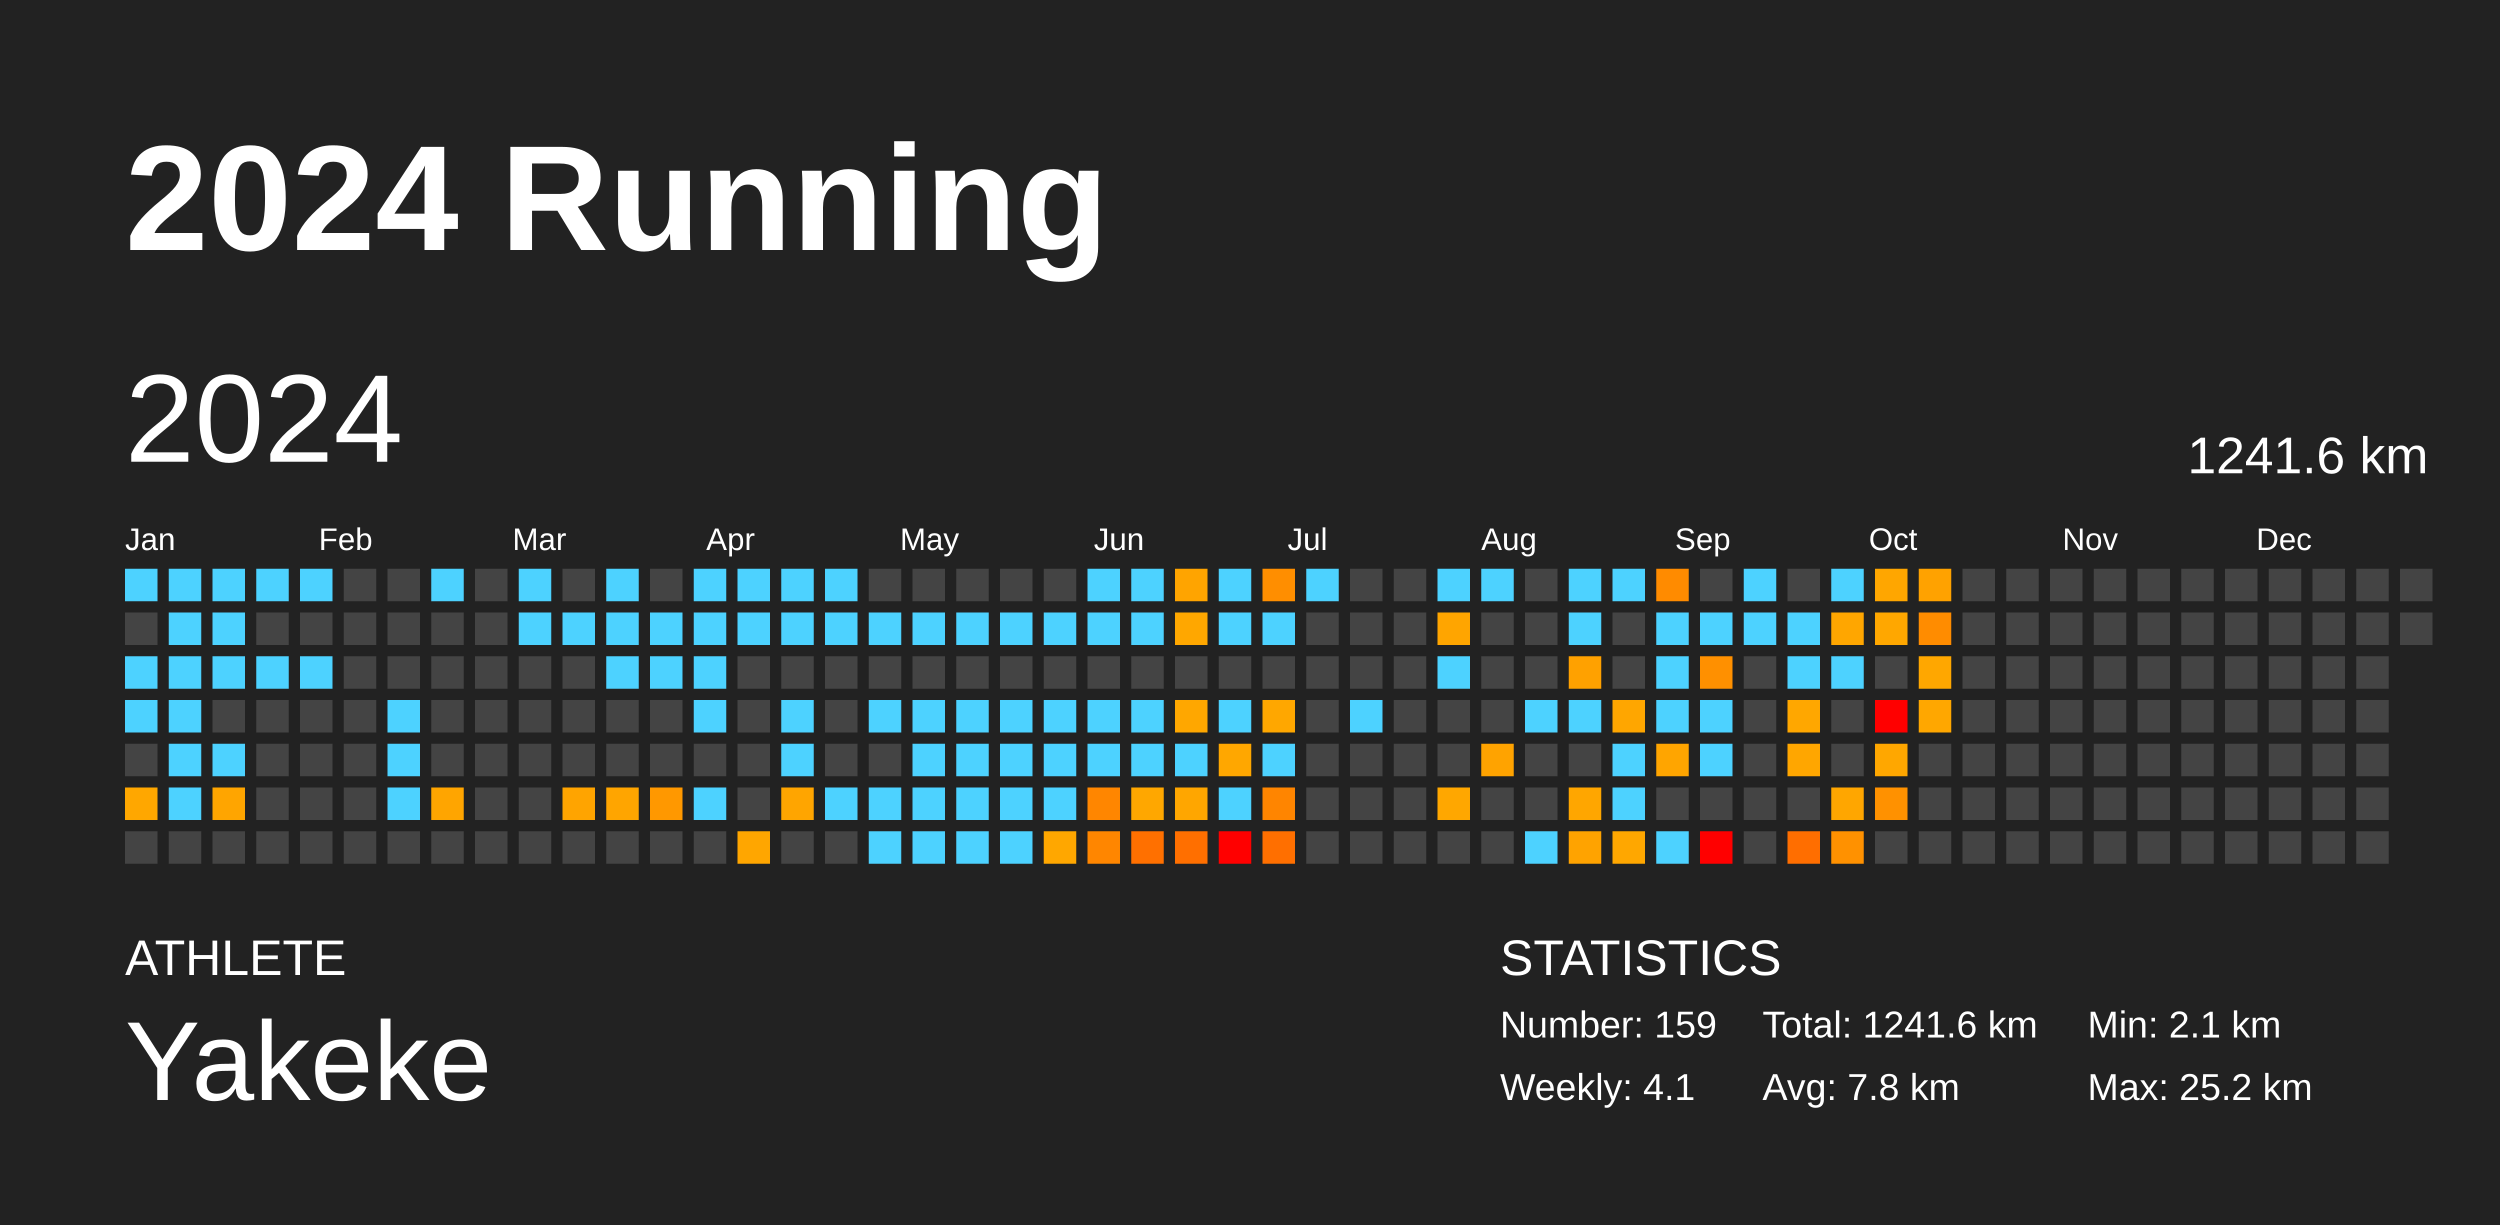
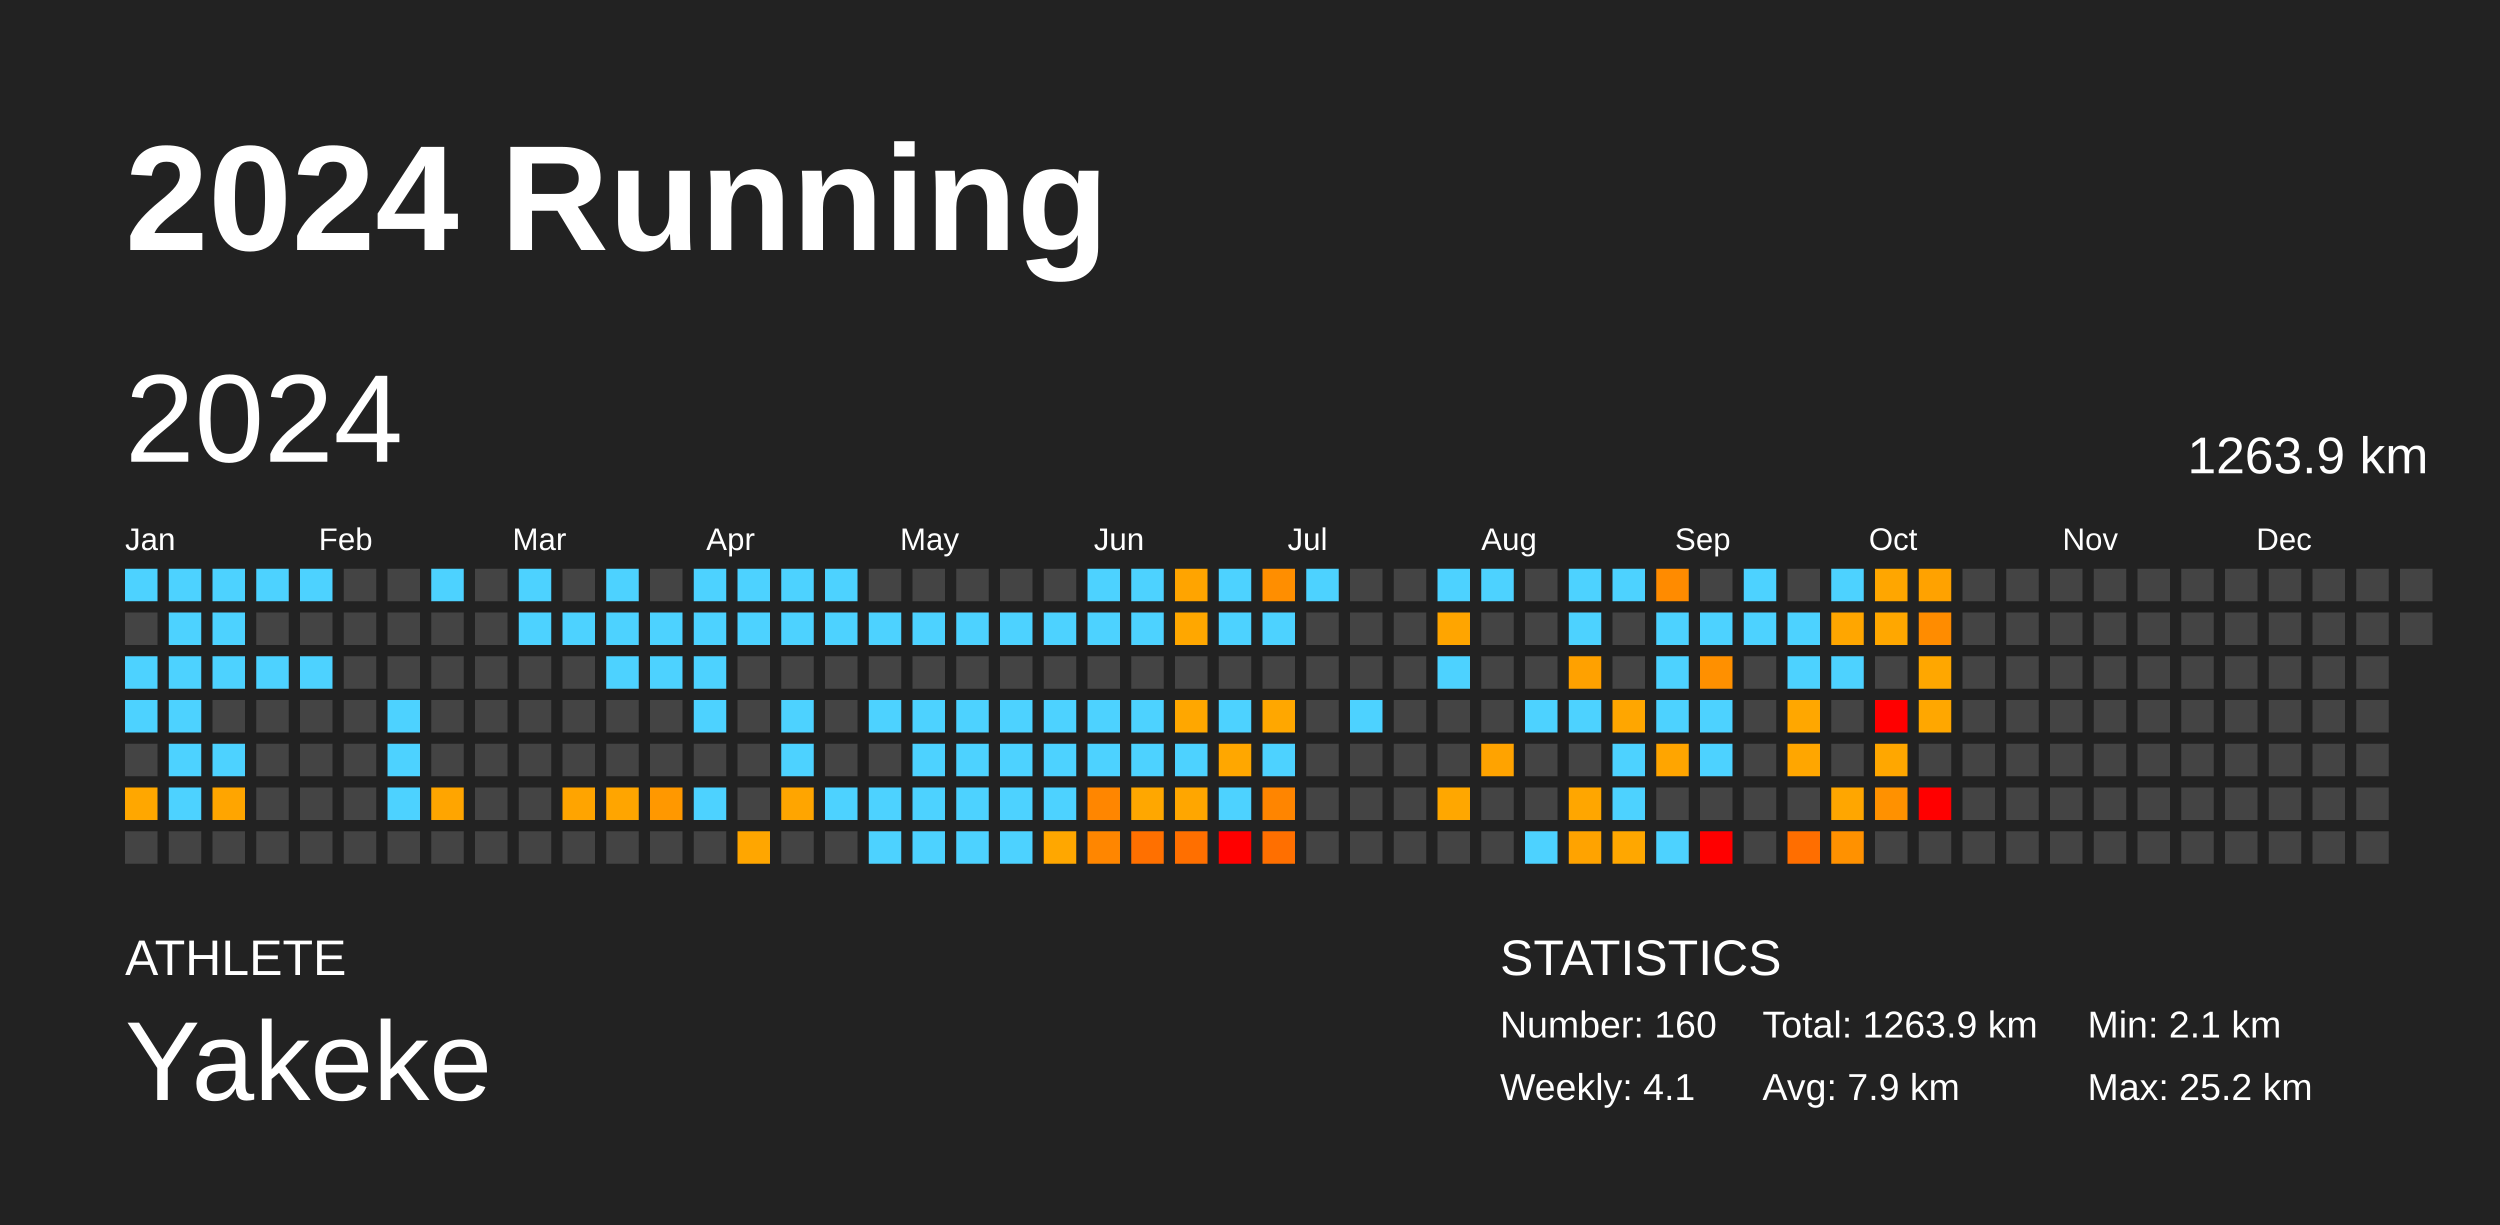
<svg xmlns="http://www.w3.org/2000/svg" baseProfile="full" height="98mm" version="1.1" viewBox="0,0,200,98" width="200mm">
  <defs />
  <rect fill="#222222" height="98" width="200" x="0" y="0" />
  <text fill="#FFFFFF" style="font-size:12px; font-family:Arial; font-weight:bold;" x="10" y="20">2024 Running</text>
  <text fill="#FFFFFF" style="font-size:4px; font-family:Arial" x="10" y="78">ATHLETE</text>
  <text fill="#FFFFFF" style="font-size:9px; font-family:Arial" x="10" y="88">Yakeke</text>
  <text fill="#FFFFFF" style="font-size:4px; font-family:Arial" x="120" y="78">STATISTICS</text>
-   <text fill="#FFFFFF" style="font-size:3px; font-family:Arial" x="120" y="83">Number: 159</text>
+   <text fill="#FFFFFF" style="font-size:3px; font-family:Arial" x="120" y="83">Number: 160</text>
  <text fill="#FFFFFF" style="font-size:3px; font-family:Arial" x="120" y="88">Weekly: 4.1</text>
-   <text fill="#FFFFFF" style="font-size:3px; font-family:Arial" x="141" y="83">Total: 1241.6 km</text>
-   <text fill="#FFFFFF" style="font-size:3px; font-family:Arial" x="141" y="88">Avg: 7.8 km</text>
+   <text fill="#FFFFFF" style="font-size:3px; font-family:Arial" x="141" y="83">Total: 1263.9 km</text>
+   <text fill="#FFFFFF" style="font-size:3px; font-family:Arial" x="141" y="88">Avg: 7.9 km</text>
  <text fill="#FFFFFF" style="font-size:3px; font-family:Arial" x="167" y="83">Min: 2.1 km</text>
  <text fill="#FFFFFF" style="font-size:3px; font-family:Arial" x="167" y="88">Max: 25.2 km</text>
  <text dominant-baseline="hanging" fill="#FFFFFF" style="font-size:10.0px; font-family:Arial;" x="10" y="30">2024</text>
-   <text dominant-baseline="hanging" fill="#FFFFFF" style="font-size:4.125px; font-family:Arial;" x="175" y="35">1241.6 km</text>
+   <text dominant-baseline="hanging" fill="#FFFFFF" style="font-size:4.125px; font-family:Arial;" x="175" y="35">1263.9 km</text>
  <text fill="#FFFFFF" style="font-size:2.5px; font-family:Arial" x="10.0" y="44">Jan</text>
  <text fill="#FFFFFF" style="font-size:2.5px; font-family:Arial" x="25.5" y="44">Feb</text>
  <text fill="#FFFFFF" style="font-size:2.5px; font-family:Arial" x="41.0" y="44">Mar</text>
  <text fill="#FFFFFF" style="font-size:2.5px; font-family:Arial" x="56.5" y="44">Apr</text>
  <text fill="#FFFFFF" style="font-size:2.5px; font-family:Arial" x="72.0" y="44">May</text>
  <text fill="#FFFFFF" style="font-size:2.5px; font-family:Arial" x="87.5" y="44">Jun</text>
  <text fill="#FFFFFF" style="font-size:2.5px; font-family:Arial" x="103.0" y="44">Jul</text>
  <text fill="#FFFFFF" style="font-size:2.5px; font-family:Arial" x="118.5" y="44">Aug</text>
  <text fill="#FFFFFF" style="font-size:2.5px; font-family:Arial" x="134.0" y="44">Sep</text>
  <text fill="#FFFFFF" style="font-size:2.5px; font-family:Arial" x="149.5" y="44">Oct</text>
  <text fill="#FFFFFF" style="font-size:2.5px; font-family:Arial" x="165.0" y="44">Nov</text>
  <text fill="#FFFFFF" style="font-size:2.5px; font-family:Arial" x="180.5" y="44">Dec</text>
  <rect fill="#4dd2ff" height="2.6" width="2.6" x="10.0" y="45.5" />
  <rect fill="#444444" height="2.6" width="2.6" x="10.0" y="49.0" />
  <rect fill="#4dd2ff" height="2.6" width="2.6" x="10.0" y="52.5" />
  <rect fill="#4dd2ff" height="2.6" width="2.6" x="10.0" y="56.0" />
  <rect fill="#444444" height="2.6" width="2.6" x="10.0" y="59.5" />
  <rect fill="#ffa700" height="2.6" width="2.6" x="10.0" y="63.0" />
  <rect fill="#444444" height="2.6" width="2.6" x="10.0" y="66.5" />
  <rect fill="#4dd2ff" height="2.6" width="2.6" x="13.5" y="45.5" />
  <rect fill="#4dd2ff" height="2.6" width="2.6" x="13.5" y="49.0" />
  <rect fill="#4dd2ff" height="2.6" width="2.6" x="13.5" y="52.5" />
  <rect fill="#4dd2ff" height="2.6" width="2.6" x="13.5" y="56.0" />
  <rect fill="#4dd2ff" height="2.6" width="2.6" x="13.5" y="59.5" />
  <rect fill="#4dd2ff" height="2.6" width="2.6" x="13.5" y="63.0" />
  <rect fill="#444444" height="2.6" width="2.6" x="13.5" y="66.5" />
  <rect fill="#4dd2ff" height="2.6" width="2.6" x="17.0" y="45.5" />
  <rect fill="#4dd2ff" height="2.6" width="2.6" x="17.0" y="49.0" />
  <rect fill="#4dd2ff" height="2.6" width="2.6" x="17.0" y="52.5" />
  <rect fill="#444444" height="2.6" width="2.6" x="17.0" y="56.0" />
  <rect fill="#4dd2ff" height="2.6" width="2.6" x="17.0" y="59.5" />
  <rect fill="#ffa500" height="2.6" width="2.6" x="17.0" y="63.0" />
  <rect fill="#444444" height="2.6" width="2.6" x="17.0" y="66.5" />
  <rect fill="#4dd2ff" height="2.6" width="2.6" x="20.5" y="45.5" />
  <rect fill="#444444" height="2.6" width="2.6" x="20.5" y="49.0" />
  <rect fill="#4dd2ff" height="2.6" width="2.6" x="20.5" y="52.5" />
  <rect fill="#444444" height="2.6" width="2.6" x="20.5" y="56.0" />
  <rect fill="#444444" height="2.6" width="2.6" x="20.5" y="59.5" />
  <rect fill="#444444" height="2.6" width="2.6" x="20.5" y="63.0" />
  <rect fill="#444444" height="2.6" width="2.6" x="20.5" y="66.5" />
  <rect fill="#4dd2ff" height="2.6" width="2.6" x="24.0" y="45.5" />
  <rect fill="#444444" height="2.6" width="2.6" x="24.0" y="49.0" />
  <rect fill="#4dd2ff" height="2.6" width="2.6" x="24.0" y="52.5" />
  <rect fill="#444444" height="2.6" width="2.6" x="24.0" y="56.0" />
  <rect fill="#444444" height="2.6" width="2.6" x="24.0" y="59.5" />
  <rect fill="#444444" height="2.6" width="2.6" x="24.0" y="63.0" />
  <rect fill="#444444" height="2.6" width="2.6" x="24.0" y="66.5" />
  <rect fill="#444444" height="2.6" width="2.6" x="27.5" y="45.5" />
  <rect fill="#444444" height="2.6" width="2.6" x="27.5" y="49.0" />
  <rect fill="#444444" height="2.6" width="2.6" x="27.5" y="52.5" />
  <rect fill="#444444" height="2.6" width="2.6" x="27.5" y="56.0" />
  <rect fill="#444444" height="2.6" width="2.6" x="27.5" y="59.5" />
  <rect fill="#444444" height="2.6" width="2.6" x="27.5" y="63.0" />
  <rect fill="#444444" height="2.6" width="2.6" x="27.5" y="66.5" />
  <rect fill="#444444" height="2.6" width="2.6" x="31.0" y="45.5" />
  <rect fill="#444444" height="2.6" width="2.6" x="31.0" y="49.0" />
  <rect fill="#444444" height="2.6" width="2.6" x="31.0" y="52.5" />
  <rect fill="#4dd2ff" height="2.6" width="2.6" x="31.0" y="56.0" />
  <rect fill="#4dd2ff" height="2.6" width="2.6" x="31.0" y="59.5" />
  <rect fill="#4dd2ff" height="2.6" width="2.6" x="31.0" y="63.0" />
  <rect fill="#444444" height="2.6" width="2.6" x="31.0" y="66.5" />
  <rect fill="#4dd2ff" height="2.6" width="2.6" x="34.5" y="45.5" />
  <rect fill="#444444" height="2.6" width="2.6" x="34.5" y="49.0" />
  <rect fill="#444444" height="2.6" width="2.6" x="34.5" y="52.5" />
  <rect fill="#444444" height="2.6" width="2.6" x="34.5" y="56.0" />
  <rect fill="#444444" height="2.6" width="2.6" x="34.5" y="59.5" />
  <rect fill="#ffa500" height="2.6" width="2.6" x="34.5" y="63.0" />
  <rect fill="#444444" height="2.6" width="2.6" x="34.5" y="66.5" />
  <rect fill="#444444" height="2.6" width="2.6" x="38.0" y="45.5" />
  <rect fill="#444444" height="2.6" width="2.6" x="38.0" y="49.0" />
  <rect fill="#444444" height="2.6" width="2.6" x="38.0" y="52.5" />
  <rect fill="#444444" height="2.6" width="2.6" x="38.0" y="56.0" />
  <rect fill="#444444" height="2.6" width="2.6" x="38.0" y="59.5" />
  <rect fill="#444444" height="2.6" width="2.6" x="38.0" y="63.0" />
  <rect fill="#444444" height="2.6" width="2.6" x="38.0" y="66.5" />
  <rect fill="#4dd2ff" height="2.6" width="2.6" x="41.5" y="45.5" />
  <rect fill="#4dd2ff" height="2.6" width="2.6" x="41.5" y="49.0" />
  <rect fill="#444444" height="2.6" width="2.6" x="41.5" y="52.5" />
  <rect fill="#444444" height="2.6" width="2.6" x="41.5" y="56.0" />
  <rect fill="#444444" height="2.6" width="2.6" x="41.5" y="59.5" />
  <rect fill="#444444" height="2.6" width="2.6" x="41.5" y="63.0" />
  <rect fill="#444444" height="2.6" width="2.6" x="41.5" y="66.5" />
  <rect fill="#444444" height="2.6" width="2.6" x="45.0" y="45.5" />
  <rect fill="#4dd2ff" height="2.6" width="2.6" x="45.0" y="49.0" />
  <rect fill="#444444" height="2.6" width="2.6" x="45.0" y="52.5" />
  <rect fill="#444444" height="2.6" width="2.6" x="45.0" y="56.0" />
  <rect fill="#444444" height="2.6" width="2.6" x="45.0" y="59.5" />
  <rect fill="#ffa400" height="2.6" width="2.6" x="45.0" y="63.0" />
  <rect fill="#444444" height="2.6" width="2.6" x="45.0" y="66.5" />
  <rect fill="#4dd2ff" height="2.6" width="2.6" x="48.5" y="45.5" />
  <rect fill="#4dd2ff" height="2.6" width="2.6" x="48.5" y="49.0" />
  <rect fill="#4dd2ff" height="2.6" width="2.6" x="48.5" y="52.5" />
  <rect fill="#444444" height="2.6" width="2.6" x="48.5" y="56.0" />
  <rect fill="#444444" height="2.6" width="2.6" x="48.5" y="59.5" />
  <rect fill="#ffa500" height="2.6" width="2.6" x="48.5" y="63.0" />
  <rect fill="#444444" height="2.6" width="2.6" x="48.5" y="66.5" />
  <rect fill="#444444" height="2.6" width="2.6" x="52.0" y="45.5" />
  <rect fill="#4dd2ff" height="2.6" width="2.6" x="52.0" y="49.0" />
  <rect fill="#4dd2ff" height="2.6" width="2.6" x="52.0" y="52.5" />
  <rect fill="#444444" height="2.6" width="2.6" x="52.0" y="56.0" />
  <rect fill="#444444" height="2.6" width="2.6" x="52.0" y="59.5" />
  <rect fill="#ff9800" height="2.6" width="2.6" x="52.0" y="63.0" />
  <rect fill="#444444" height="2.6" width="2.6" x="52.0" y="66.5" />
  <rect fill="#4dd2ff" height="2.6" width="2.6" x="55.5" y="45.5" />
  <rect fill="#4dd2ff" height="2.6" width="2.6" x="55.5" y="49.0" />
  <rect fill="#4dd2ff" height="2.6" width="2.6" x="55.5" y="52.5" />
  <rect fill="#4dd2ff" height="2.6" width="2.6" x="55.5" y="56.0" />
  <rect fill="#444444" height="2.6" width="2.6" x="55.5" y="59.5" />
  <rect fill="#4dd2ff" height="2.6" width="2.6" x="55.5" y="63.0" />
  <rect fill="#444444" height="2.6" width="2.6" x="55.5" y="66.5" />
  <rect fill="#4dd2ff" height="2.6" width="2.6" x="59.0" y="45.5" />
  <rect fill="#4dd2ff" height="2.6" width="2.6" x="59.0" y="49.0" />
  <rect fill="#444444" height="2.6" width="2.6" x="59.0" y="52.5" />
  <rect fill="#444444" height="2.6" width="2.6" x="59.0" y="56.0" />
  <rect fill="#444444" height="2.6" width="2.6" x="59.0" y="59.5" />
  <rect fill="#444444" height="2.6" width="2.6" x="59.0" y="63.0" />
  <rect fill="#ffa600" height="2.6" width="2.6" x="59.0" y="66.5" />
  <rect fill="#4dd2ff" height="2.6" width="2.6" x="62.5" y="45.5" />
  <rect fill="#4dd2ff" height="2.6" width="2.6" x="62.5" y="49.0" />
  <rect fill="#444444" height="2.6" width="2.6" x="62.5" y="52.5" />
  <rect fill="#4dd2ff" height="2.6" width="2.6" x="62.5" y="56.0" />
  <rect fill="#4dd2ff" height="2.6" width="2.6" x="62.5" y="59.5" />
  <rect fill="#ffa500" height="2.6" width="2.6" x="62.5" y="63.0" />
  <rect fill="#444444" height="2.6" width="2.6" x="62.5" y="66.5" />
  <rect fill="#4dd2ff" height="2.6" width="2.6" x="66.0" y="45.5" />
  <rect fill="#4dd2ff" height="2.6" width="2.6" x="66.0" y="49.0" />
  <rect fill="#444444" height="2.6" width="2.6" x="66.0" y="52.5" />
  <rect fill="#444444" height="2.6" width="2.6" x="66.0" y="56.0" />
  <rect fill="#444444" height="2.6" width="2.6" x="66.0" y="59.5" />
  <rect fill="#4dd2ff" height="2.6" width="2.6" x="66.0" y="63.0" />
  <rect fill="#444444" height="2.6" width="2.6" x="66.0" y="66.5" />
  <rect fill="#444444" height="2.6" width="2.6" x="69.5" y="45.5" />
  <rect fill="#4dd2ff" height="2.6" width="2.6" x="69.5" y="49.0" />
  <rect fill="#444444" height="2.6" width="2.6" x="69.5" y="52.5" />
  <rect fill="#4dd2ff" height="2.6" width="2.6" x="69.5" y="56.0" />
  <rect fill="#444444" height="2.6" width="2.6" x="69.5" y="59.5" />
  <rect fill="#4dd2ff" height="2.6" width="2.6" x="69.5" y="63.0" />
  <rect fill="#4dd2ff" height="2.6" width="2.6" x="69.5" y="66.5" />
  <rect fill="#444444" height="2.6" width="2.6" x="73.0" y="45.5" />
  <rect fill="#4dd2ff" height="2.6" width="2.6" x="73.0" y="49.0" />
  <rect fill="#444444" height="2.6" width="2.6" x="73.0" y="52.5" />
  <rect fill="#4dd2ff" height="2.6" width="2.6" x="73.0" y="56.0" />
  <rect fill="#4dd2ff" height="2.6" width="2.6" x="73.0" y="59.5" />
  <rect fill="#4dd2ff" height="2.6" width="2.6" x="73.0" y="63.0" />
  <rect fill="#4dd2ff" height="2.6" width="2.6" x="73.0" y="66.5" />
  <rect fill="#444444" height="2.6" width="2.6" x="76.5" y="45.5" />
  <rect fill="#4dd2ff" height="2.6" width="2.6" x="76.5" y="49.0" />
  <rect fill="#444444" height="2.6" width="2.6" x="76.5" y="52.5" />
  <rect fill="#4dd2ff" height="2.6" width="2.6" x="76.5" y="56.0" />
  <rect fill="#4dd2ff" height="2.6" width="2.6" x="76.5" y="59.5" />
  <rect fill="#4dd2ff" height="2.6" width="2.6" x="76.5" y="63.0" />
  <rect fill="#4dd2ff" height="2.6" width="2.6" x="76.5" y="66.5" />
  <rect fill="#444444" height="2.6" width="2.6" x="80.0" y="45.5" />
  <rect fill="#4dd2ff" height="2.6" width="2.6" x="80.0" y="49.0" />
  <rect fill="#444444" height="2.6" width="2.6" x="80.0" y="52.5" />
  <rect fill="#4dd2ff" height="2.6" width="2.6" x="80.0" y="56.0" />
  <rect fill="#4dd2ff" height="2.6" width="2.6" x="80.0" y="59.5" />
  <rect fill="#4dd2ff" height="2.6" width="2.6" x="80.0" y="63.0" />
  <rect fill="#4dd2ff" height="2.6" width="2.6" x="80.0" y="66.5" />
  <rect fill="#444444" height="2.6" width="2.6" x="83.5" y="45.5" />
  <rect fill="#4dd2ff" height="2.6" width="2.6" x="83.5" y="49.0" />
  <rect fill="#444444" height="2.6" width="2.6" x="83.5" y="52.5" />
  <rect fill="#4dd2ff" height="2.6" width="2.6" x="83.5" y="56.0" />
  <rect fill="#4dd2ff" height="2.6" width="2.6" x="83.5" y="59.5" />
  <rect fill="#4dd2ff" height="2.6" width="2.6" x="83.5" y="63.0" />
  <rect fill="#ffa700" height="2.6" width="2.6" x="83.5" y="66.5" />
  <rect fill="#4dd2ff" height="2.6" width="2.6" x="87.0" y="45.5" />
  <rect fill="#4dd2ff" height="2.6" width="2.6" x="87.0" y="49.0" />
  <rect fill="#444444" height="2.6" width="2.6" x="87.0" y="52.5" />
  <rect fill="#4dd2ff" height="2.6" width="2.6" x="87.0" y="56.0" />
  <rect fill="#4dd2ff" height="2.6" width="2.6" x="87.0" y="59.5" />
  <rect fill="#ff8600" height="2.6" width="2.6" x="87.0" y="63.0" />
  <rect fill="#ff8600" height="2.6" width="2.6" x="87.0" y="66.5" />
  <rect fill="#4dd2ff" height="2.6" width="2.6" x="90.5" y="45.5" />
  <rect fill="#4dd2ff" height="2.6" width="2.6" x="90.5" y="49.0" />
  <rect fill="#444444" height="2.6" width="2.6" x="90.5" y="52.5" />
  <rect fill="#4dd2ff" height="2.6" width="2.6" x="90.5" y="56.0" />
  <rect fill="#4dd2ff" height="2.6" width="2.6" x="90.5" y="59.5" />
  <rect fill="#ffa700" height="2.6" width="2.6" x="90.5" y="63.0" />
  <rect fill="#ff7000" height="2.6" width="2.6" x="90.5" y="66.5" />
  <rect fill="#ffa400" height="2.6" width="2.6" x="94.0" y="45.5" />
  <rect fill="#ffa700" height="2.6" width="2.6" x="94.0" y="49.0" />
  <rect fill="#444444" height="2.6" width="2.6" x="94.0" y="52.5" />
  <rect fill="#ffa700" height="2.6" width="2.6" x="94.0" y="56.0" />
  <rect fill="#4dd2ff" height="2.6" width="2.6" x="94.0" y="59.5" />
  <rect fill="#ffa600" height="2.6" width="2.6" x="94.0" y="63.0" />
  <rect fill="#ff6f00" height="2.6" width="2.6" x="94.0" y="66.5" />
  <rect fill="#4dd2ff" height="2.6" width="2.6" x="97.5" y="45.5" />
  <rect fill="#4dd2ff" height="2.6" width="2.6" x="97.5" y="49.0" />
  <rect fill="#444444" height="2.6" width="2.6" x="97.5" y="52.5" />
  <rect fill="#4dd2ff" height="2.6" width="2.6" x="97.5" y="56.0" />
  <rect fill="#ffa700" height="2.6" width="2.6" x="97.5" y="59.5" />
  <rect fill="#4dd2ff" height="2.6" width="2.6" x="97.5" y="63.0" />
  <rect fill="red" height="2.6" width="2.6" x="97.5" y="66.5" />
  <rect fill="#ff8e00" height="2.6" width="2.6" x="101.0" y="45.5" />
  <rect fill="#4dd2ff" height="2.6" width="2.6" x="101.0" y="49.0" />
  <rect fill="#444444" height="2.6" width="2.6" x="101.0" y="52.5" />
  <rect fill="#ffa700" height="2.6" width="2.6" x="101.0" y="56.0" />
  <rect fill="#4dd2ff" height="2.6" width="2.6" x="101.0" y="59.5" />
  <rect fill="#ff8500" height="2.6" width="2.6" x="101.0" y="63.0" />
  <rect fill="#ff6f00" height="2.6" width="2.6" x="101.0" y="66.5" />
  <rect fill="#4dd2ff" height="2.6" width="2.6" x="104.5" y="45.5" />
  <rect fill="#444444" height="2.6" width="2.6" x="104.5" y="49.0" />
  <rect fill="#444444" height="2.6" width="2.6" x="104.5" y="52.5" />
  <rect fill="#444444" height="2.6" width="2.6" x="104.5" y="56.0" />
  <rect fill="#444444" height="2.6" width="2.6" x="104.5" y="59.5" />
  <rect fill="#444444" height="2.6" width="2.6" x="104.5" y="63.0" />
  <rect fill="#444444" height="2.6" width="2.6" x="104.5" y="66.5" />
  <rect fill="#444444" height="2.6" width="2.6" x="108.0" y="45.5" />
  <rect fill="#444444" height="2.6" width="2.6" x="108.0" y="49.0" />
  <rect fill="#444444" height="2.6" width="2.6" x="108.0" y="52.5" />
  <rect fill="#4dd2ff" height="2.6" width="2.6" x="108.0" y="56.0" />
  <rect fill="#444444" height="2.6" width="2.6" x="108.0" y="59.5" />
  <rect fill="#444444" height="2.6" width="2.6" x="108.0" y="63.0" />
  <rect fill="#444444" height="2.6" width="2.6" x="108.0" y="66.5" />
  <rect fill="#444444" height="2.6" width="2.6" x="111.5" y="45.5" />
  <rect fill="#444444" height="2.6" width="2.6" x="111.5" y="49.0" />
  <rect fill="#444444" height="2.6" width="2.6" x="111.5" y="52.5" />
  <rect fill="#444444" height="2.6" width="2.6" x="111.5" y="56.0" />
  <rect fill="#444444" height="2.6" width="2.6" x="111.5" y="59.5" />
  <rect fill="#444444" height="2.6" width="2.6" x="111.5" y="63.0" />
  <rect fill="#444444" height="2.6" width="2.6" x="111.5" y="66.5" />
  <rect fill="#4dd2ff" height="2.6" width="2.6" x="115.0" y="45.5" />
  <rect fill="#ffa500" height="2.6" width="2.6" x="115.0" y="49.0" />
  <rect fill="#4dd2ff" height="2.6" width="2.6" x="115.0" y="52.5" />
  <rect fill="#444444" height="2.6" width="2.6" x="115.0" y="56.0" />
  <rect fill="#444444" height="2.6" width="2.6" x="115.0" y="59.5" />
  <rect fill="#ffa700" height="2.6" width="2.6" x="115.0" y="63.0" />
  <rect fill="#444444" height="2.6" width="2.6" x="115.0" y="66.5" />
  <rect fill="#4dd2ff" height="2.6" width="2.6" x="118.5" y="45.5" />
  <rect fill="#444444" height="2.6" width="2.6" x="118.5" y="49.0" />
  <rect fill="#444444" height="2.6" width="2.6" x="118.5" y="52.5" />
  <rect fill="#444444" height="2.6" width="2.6" x="118.5" y="56.0" />
  <rect fill="#ffa300" height="2.6" width="2.6" x="118.5" y="59.5" />
  <rect fill="#444444" height="2.6" width="2.6" x="118.5" y="63.0" />
  <rect fill="#444444" height="2.6" width="2.6" x="118.5" y="66.5" />
  <rect fill="#444444" height="2.6" width="2.6" x="122.0" y="45.5" />
  <rect fill="#444444" height="2.6" width="2.6" x="122.0" y="49.0" />
  <rect fill="#444444" height="2.6" width="2.6" x="122.0" y="52.5" />
  <rect fill="#4dd2ff" height="2.6" width="2.6" x="122.0" y="56.0" />
  <rect fill="#444444" height="2.6" width="2.6" x="122.0" y="59.5" />
  <rect fill="#444444" height="2.6" width="2.6" x="122.0" y="63.0" />
  <rect fill="#4dd2ff" height="2.6" width="2.6" x="122.0" y="66.5" />
  <rect fill="#4dd2ff" height="2.6" width="2.6" x="125.5" y="45.5" />
  <rect fill="#4dd2ff" height="2.6" width="2.6" x="125.5" y="49.0" />
  <rect fill="#ffa100" height="2.6" width="2.6" x="125.5" y="52.5" />
  <rect fill="#4dd2ff" height="2.6" width="2.6" x="125.5" y="56.0" />
  <rect fill="#444444" height="2.6" width="2.6" x="125.5" y="59.5" />
  <rect fill="#ffa600" height="2.6" width="2.6" x="125.5" y="63.0" />
  <rect fill="#ffa300" height="2.6" width="2.6" x="125.5" y="66.5" />
  <rect fill="#4dd2ff" height="2.6" width="2.6" x="129.0" y="45.5" />
  <rect fill="#444444" height="2.6" width="2.6" x="129.0" y="49.0" />
  <rect fill="#444444" height="2.6" width="2.6" x="129.0" y="52.5" />
  <rect fill="#ffa600" height="2.6" width="2.6" x="129.0" y="56.0" />
  <rect fill="#4dd2ff" height="2.6" width="2.6" x="129.0" y="59.5" />
  <rect fill="#4dd2ff" height="2.6" width="2.6" x="129.0" y="63.0" />
  <rect fill="#ffa700" height="2.6" width="2.6" x="129.0" y="66.5" />
  <rect fill="#ff8b00" height="2.6" width="2.6" x="132.5" y="45.5" />
  <rect fill="#4dd2ff" height="2.6" width="2.6" x="132.5" y="49.0" />
  <rect fill="#4dd2ff" height="2.6" width="2.6" x="132.5" y="52.5" />
  <rect fill="#4dd2ff" height="2.6" width="2.6" x="132.5" y="56.0" />
  <rect fill="#ffa500" height="2.6" width="2.6" x="132.5" y="59.5" />
  <rect fill="#444444" height="2.6" width="2.6" x="132.5" y="63.0" />
  <rect fill="#4dd2ff" height="2.6" width="2.6" x="132.5" y="66.5" />
  <rect fill="#444444" height="2.6" width="2.6" x="136.0" y="45.5" />
  <rect fill="#4dd2ff" height="2.6" width="2.6" x="136.0" y="49.0" />
  <rect fill="#ff9000" height="2.6" width="2.6" x="136.0" y="52.5" />
  <rect fill="#4dd2ff" height="2.6" width="2.6" x="136.0" y="56.0" />
  <rect fill="#4dd2ff" height="2.6" width="2.6" x="136.0" y="59.5" />
  <rect fill="#444444" height="2.6" width="2.6" x="136.0" y="63.0" />
  <rect fill="red" height="2.6" width="2.6" x="136.0" y="66.5" />
  <rect fill="#4dd2ff" height="2.6" width="2.6" x="139.5" y="45.5" />
  <rect fill="#4dd2ff" height="2.6" width="2.6" x="139.5" y="49.0" />
  <rect fill="#444444" height="2.6" width="2.6" x="139.5" y="52.5" />
  <rect fill="#444444" height="2.6" width="2.6" x="139.5" y="56.0" />
  <rect fill="#444444" height="2.6" width="2.6" x="139.5" y="59.5" />
  <rect fill="#444444" height="2.6" width="2.6" x="139.5" y="63.0" />
  <rect fill="#444444" height="2.6" width="2.6" x="139.5" y="66.5" />
  <rect fill="#444444" height="2.6" width="2.6" x="143.0" y="45.5" />
  <rect fill="#4dd2ff" height="2.6" width="2.6" x="143.0" y="49.0" />
  <rect fill="#4dd2ff" height="2.6" width="2.6" x="143.0" y="52.5" />
  <rect fill="#ffa700" height="2.6" width="2.6" x="143.0" y="56.0" />
  <rect fill="#ffa600" height="2.6" width="2.6" x="143.0" y="59.5" />
  <rect fill="#444444" height="2.6" width="2.6" x="143.0" y="63.0" />
  <rect fill="#ff6e00" height="2.6" width="2.6" x="143.0" y="66.5" />
  <rect fill="#4dd2ff" height="2.6" width="2.6" x="146.5" y="45.5" />
  <rect fill="#ffa600" height="2.6" width="2.6" x="146.5" y="49.0" />
  <rect fill="#4dd2ff" height="2.6" width="2.6" x="146.5" y="52.5" />
  <rect fill="#444444" height="2.6" width="2.6" x="146.5" y="56.0" />
  <rect fill="#444444" height="2.6" width="2.6" x="146.5" y="59.5" />
  <rect fill="#ffa600" height="2.6" width="2.6" x="146.5" y="63.0" />
  <rect fill="#ff9100" height="2.6" width="2.6" x="146.5" y="66.5" />
  <rect fill="#ffa600" height="2.6" width="2.6" x="150.0" y="45.5" />
  <rect fill="#ffa700" height="2.6" width="2.6" x="150.0" y="49.0" />
  <rect fill="#444444" height="2.6" width="2.6" x="150.0" y="52.5" />
  <rect fill="red" height="2.6" width="2.6" x="150.0" y="56.0" />
  <rect fill="#ffa700" height="2.6" width="2.6" x="150.0" y="59.5" />
  <rect fill="#ff9100" height="2.6" width="2.6" x="150.0" y="63.0" />
  <rect fill="#444444" height="2.6" width="2.6" x="150.0" y="66.5" />
  <rect fill="#ffa200" height="2.6" width="2.6" x="153.5" y="45.5" />
  <rect fill="#ff8c00" height="2.6" width="2.6" x="153.5" y="49.0" />
  <rect fill="#ffa700" height="2.6" width="2.6" x="153.5" y="52.5" />
  <rect fill="#ffa700" height="2.6" width="2.6" x="153.5" y="56.0" />
  <rect fill="#444444" height="2.6" width="2.6" x="153.5" y="59.5" />
-   <rect fill="#444444" height="2.6" width="2.6" x="153.5" y="63.0" />
+   <rect fill="red" height="2.6" width="2.6" x="153.5" y="63.0" />
  <rect fill="#444444" height="2.6" width="2.6" x="153.5" y="66.5" />
  <rect fill="#444444" height="2.6" width="2.6" x="157.0" y="45.5" />
  <rect fill="#444444" height="2.6" width="2.6" x="157.0" y="49.0" />
  <rect fill="#444444" height="2.6" width="2.6" x="157.0" y="52.5" />
  <rect fill="#444444" height="2.6" width="2.6" x="157.0" y="56.0" />
  <rect fill="#444444" height="2.6" width="2.6" x="157.0" y="59.5" />
  <rect fill="#444444" height="2.6" width="2.6" x="157.0" y="63.0" />
  <rect fill="#444444" height="2.6" width="2.6" x="157.0" y="66.5" />
  <rect fill="#444444" height="2.6" width="2.6" x="160.5" y="45.5" />
  <rect fill="#444444" height="2.6" width="2.6" x="160.5" y="49.0" />
  <rect fill="#444444" height="2.6" width="2.6" x="160.5" y="52.5" />
  <rect fill="#444444" height="2.6" width="2.6" x="160.5" y="56.0" />
  <rect fill="#444444" height="2.6" width="2.6" x="160.5" y="59.5" />
  <rect fill="#444444" height="2.6" width="2.6" x="160.5" y="63.0" />
  <rect fill="#444444" height="2.6" width="2.6" x="160.5" y="66.5" />
  <rect fill="#444444" height="2.6" width="2.6" x="164.0" y="45.5" />
  <rect fill="#444444" height="2.6" width="2.6" x="164.0" y="49.0" />
  <rect fill="#444444" height="2.6" width="2.6" x="164.0" y="52.5" />
  <rect fill="#444444" height="2.6" width="2.6" x="164.0" y="56.0" />
  <rect fill="#444444" height="2.6" width="2.6" x="164.0" y="59.5" />
  <rect fill="#444444" height="2.6" width="2.6" x="164.0" y="63.0" />
  <rect fill="#444444" height="2.6" width="2.6" x="164.0" y="66.5" />
  <rect fill="#444444" height="2.6" width="2.6" x="167.5" y="45.5" />
  <rect fill="#444444" height="2.6" width="2.6" x="167.5" y="49.0" />
  <rect fill="#444444" height="2.6" width="2.6" x="167.5" y="52.5" />
  <rect fill="#444444" height="2.6" width="2.6" x="167.5" y="56.0" />
  <rect fill="#444444" height="2.6" width="2.6" x="167.5" y="59.5" />
  <rect fill="#444444" height="2.6" width="2.6" x="167.5" y="63.0" />
  <rect fill="#444444" height="2.6" width="2.6" x="167.5" y="66.5" />
  <rect fill="#444444" height="2.6" width="2.6" x="171.0" y="45.5" />
  <rect fill="#444444" height="2.6" width="2.6" x="171.0" y="49.0" />
  <rect fill="#444444" height="2.6" width="2.6" x="171.0" y="52.5" />
  <rect fill="#444444" height="2.6" width="2.6" x="171.0" y="56.0" />
  <rect fill="#444444" height="2.6" width="2.6" x="171.0" y="59.5" />
  <rect fill="#444444" height="2.6" width="2.6" x="171.0" y="63.0" />
  <rect fill="#444444" height="2.6" width="2.6" x="171.0" y="66.5" />
  <rect fill="#444444" height="2.6" width="2.6" x="174.5" y="45.5" />
  <rect fill="#444444" height="2.6" width="2.6" x="174.5" y="49.0" />
  <rect fill="#444444" height="2.6" width="2.6" x="174.5" y="52.5" />
  <rect fill="#444444" height="2.6" width="2.6" x="174.5" y="56.0" />
  <rect fill="#444444" height="2.6" width="2.6" x="174.5" y="59.5" />
  <rect fill="#444444" height="2.6" width="2.6" x="174.5" y="63.0" />
  <rect fill="#444444" height="2.6" width="2.6" x="174.5" y="66.5" />
  <rect fill="#444444" height="2.6" width="2.6" x="178.0" y="45.5" />
  <rect fill="#444444" height="2.6" width="2.6" x="178.0" y="49.0" />
  <rect fill="#444444" height="2.6" width="2.6" x="178.0" y="52.5" />
  <rect fill="#444444" height="2.6" width="2.6" x="178.0" y="56.0" />
  <rect fill="#444444" height="2.6" width="2.6" x="178.0" y="59.5" />
  <rect fill="#444444" height="2.6" width="2.6" x="178.0" y="63.0" />
  <rect fill="#444444" height="2.6" width="2.6" x="178.0" y="66.5" />
  <rect fill="#444444" height="2.6" width="2.6" x="181.5" y="45.5" />
  <rect fill="#444444" height="2.6" width="2.6" x="181.5" y="49.0" />
  <rect fill="#444444" height="2.6" width="2.6" x="181.5" y="52.5" />
  <rect fill="#444444" height="2.6" width="2.6" x="181.5" y="56.0" />
  <rect fill="#444444" height="2.6" width="2.6" x="181.5" y="59.5" />
  <rect fill="#444444" height="2.6" width="2.6" x="181.5" y="63.0" />
  <rect fill="#444444" height="2.6" width="2.6" x="181.5" y="66.5" />
  <rect fill="#444444" height="2.6" width="2.6" x="185.0" y="45.5" />
  <rect fill="#444444" height="2.6" width="2.6" x="185.0" y="49.0" />
  <rect fill="#444444" height="2.6" width="2.6" x="185.0" y="52.5" />
  <rect fill="#444444" height="2.6" width="2.6" x="185.0" y="56.0" />
  <rect fill="#444444" height="2.6" width="2.6" x="185.0" y="59.5" />
  <rect fill="#444444" height="2.6" width="2.6" x="185.0" y="63.0" />
  <rect fill="#444444" height="2.6" width="2.6" x="185.0" y="66.5" />
  <rect fill="#444444" height="2.6" width="2.6" x="188.5" y="45.5" />
  <rect fill="#444444" height="2.6" width="2.6" x="188.5" y="49.0" />
  <rect fill="#444444" height="2.6" width="2.6" x="188.5" y="52.5" />
  <rect fill="#444444" height="2.6" width="2.6" x="188.5" y="56.0" />
  <rect fill="#444444" height="2.6" width="2.6" x="188.5" y="59.5" />
  <rect fill="#444444" height="2.6" width="2.6" x="188.5" y="63.0" />
  <rect fill="#444444" height="2.6" width="2.6" x="188.5" y="66.5" />
  <rect fill="#444444" height="2.6" width="2.6" x="192.0" y="45.5" />
  <rect fill="#444444" height="2.6" width="2.6" x="192.0" y="49.0" />
</svg>
